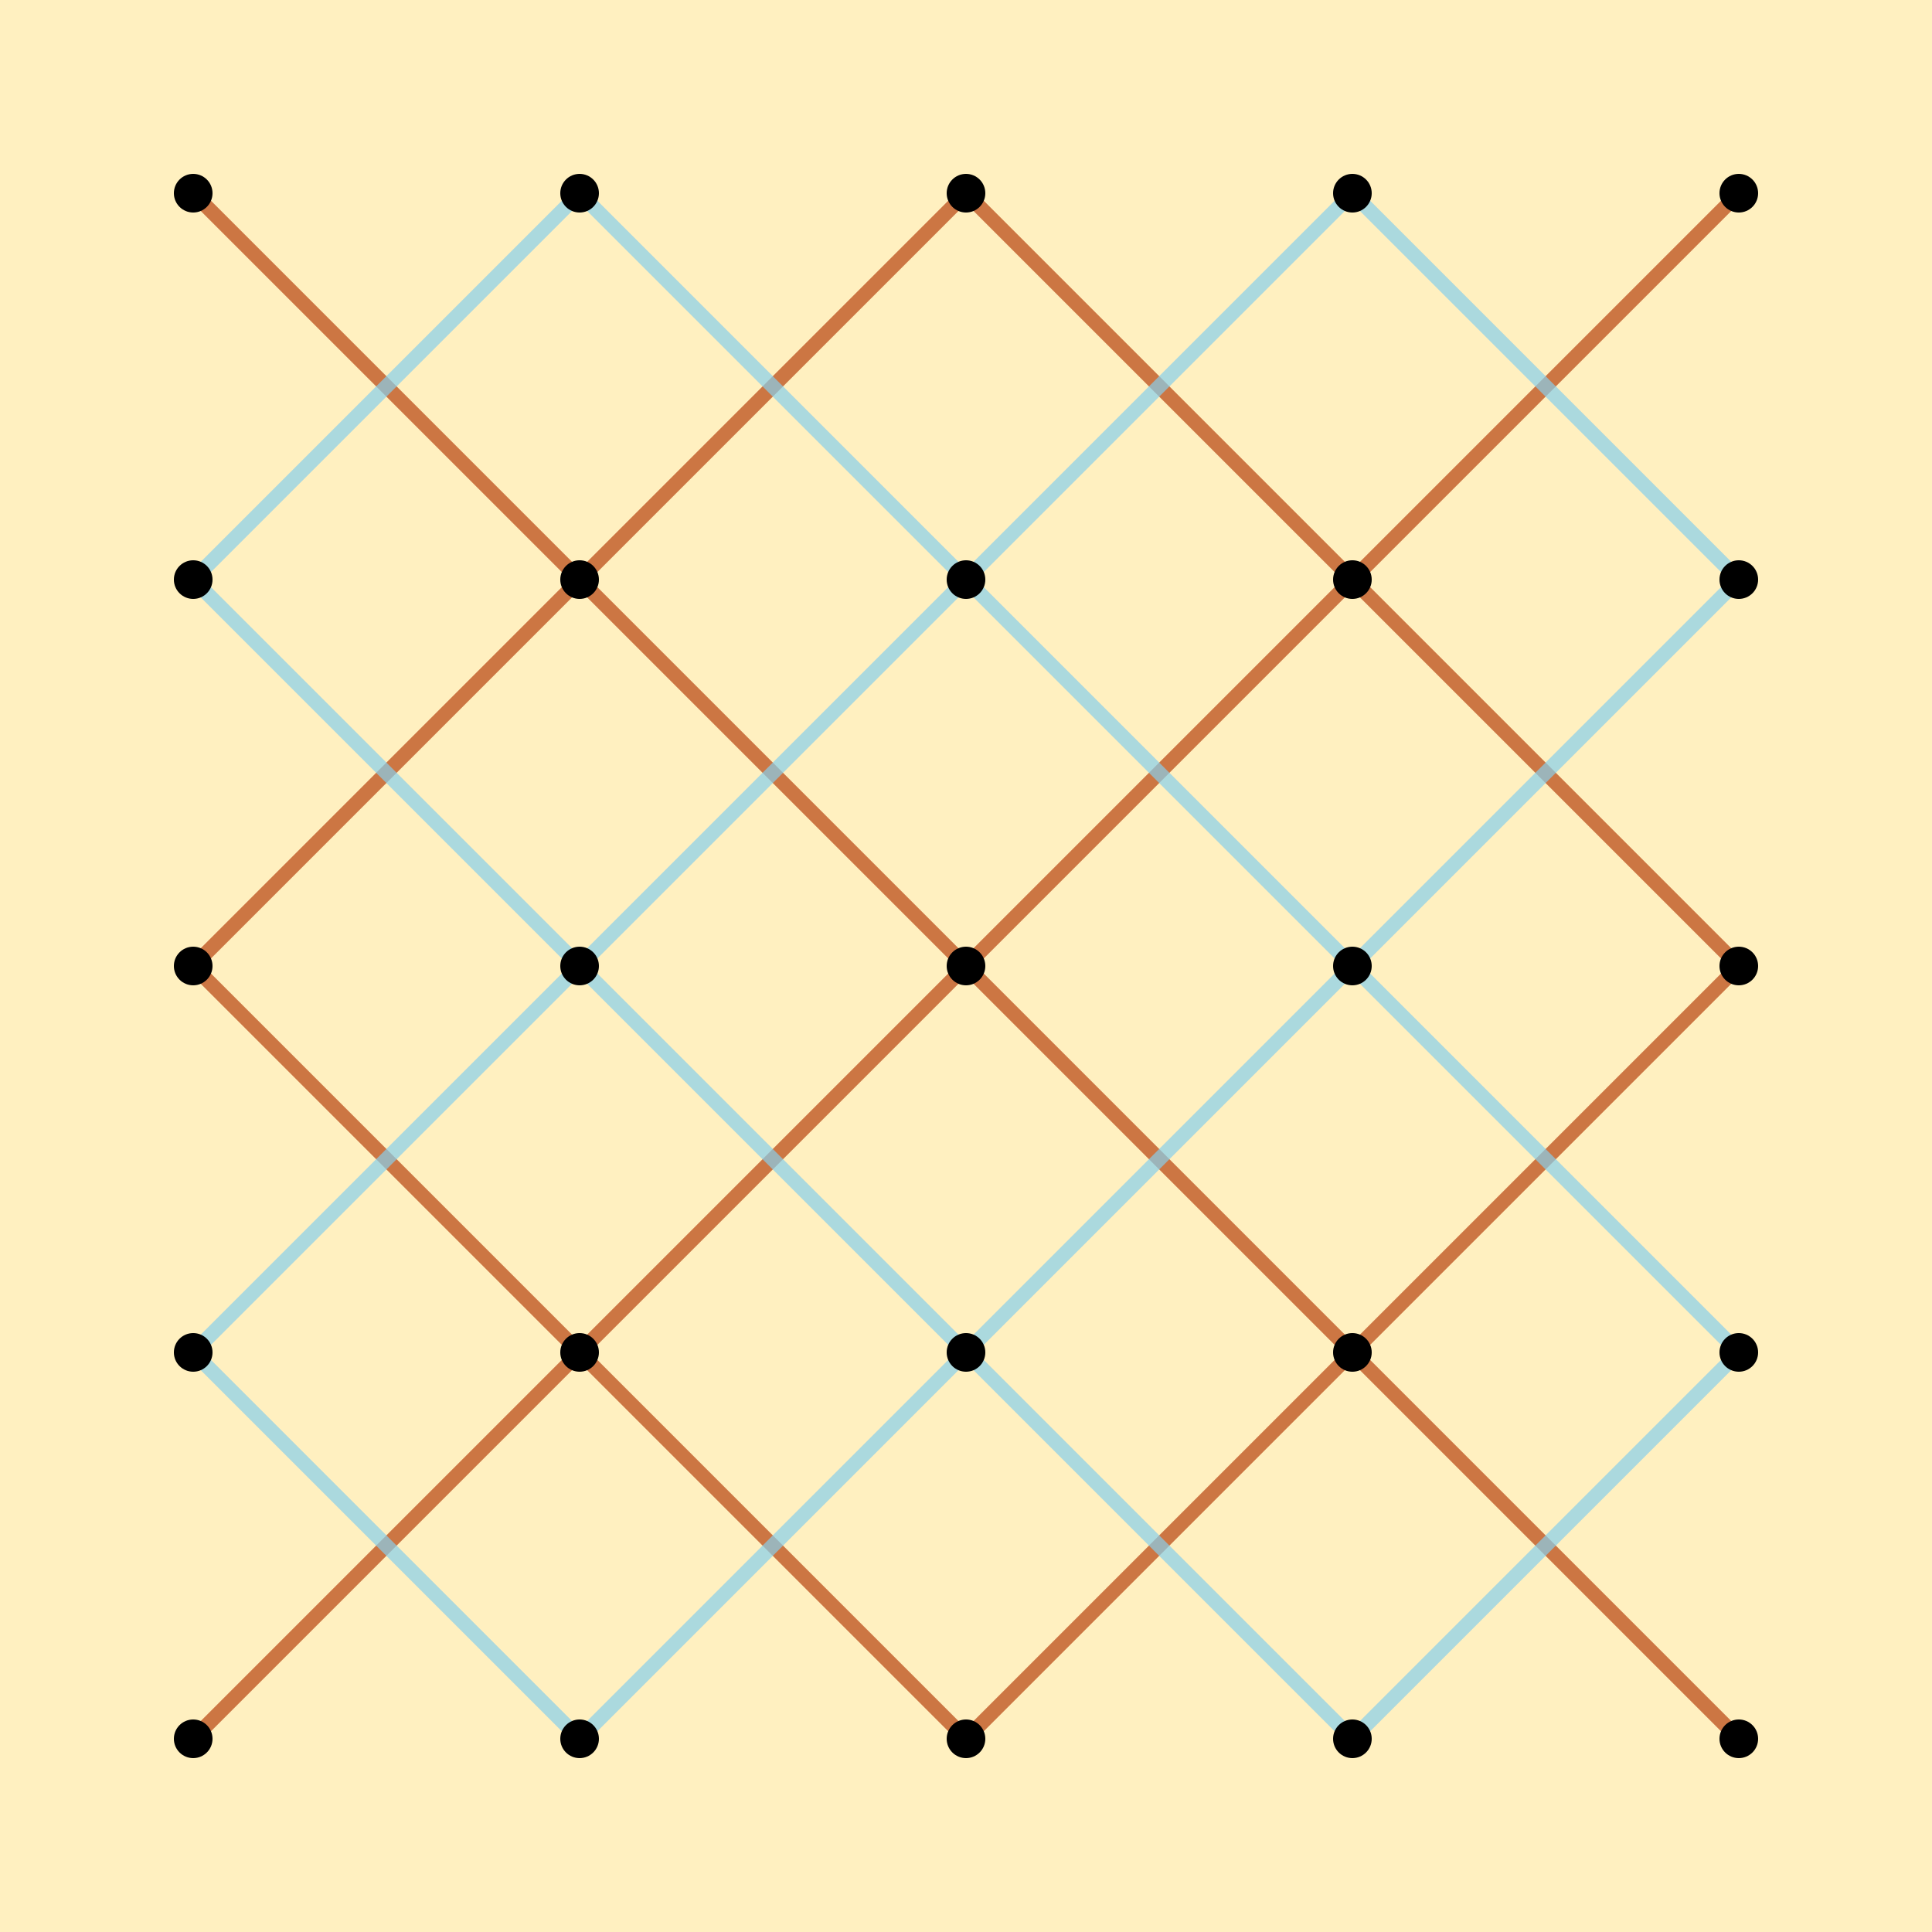
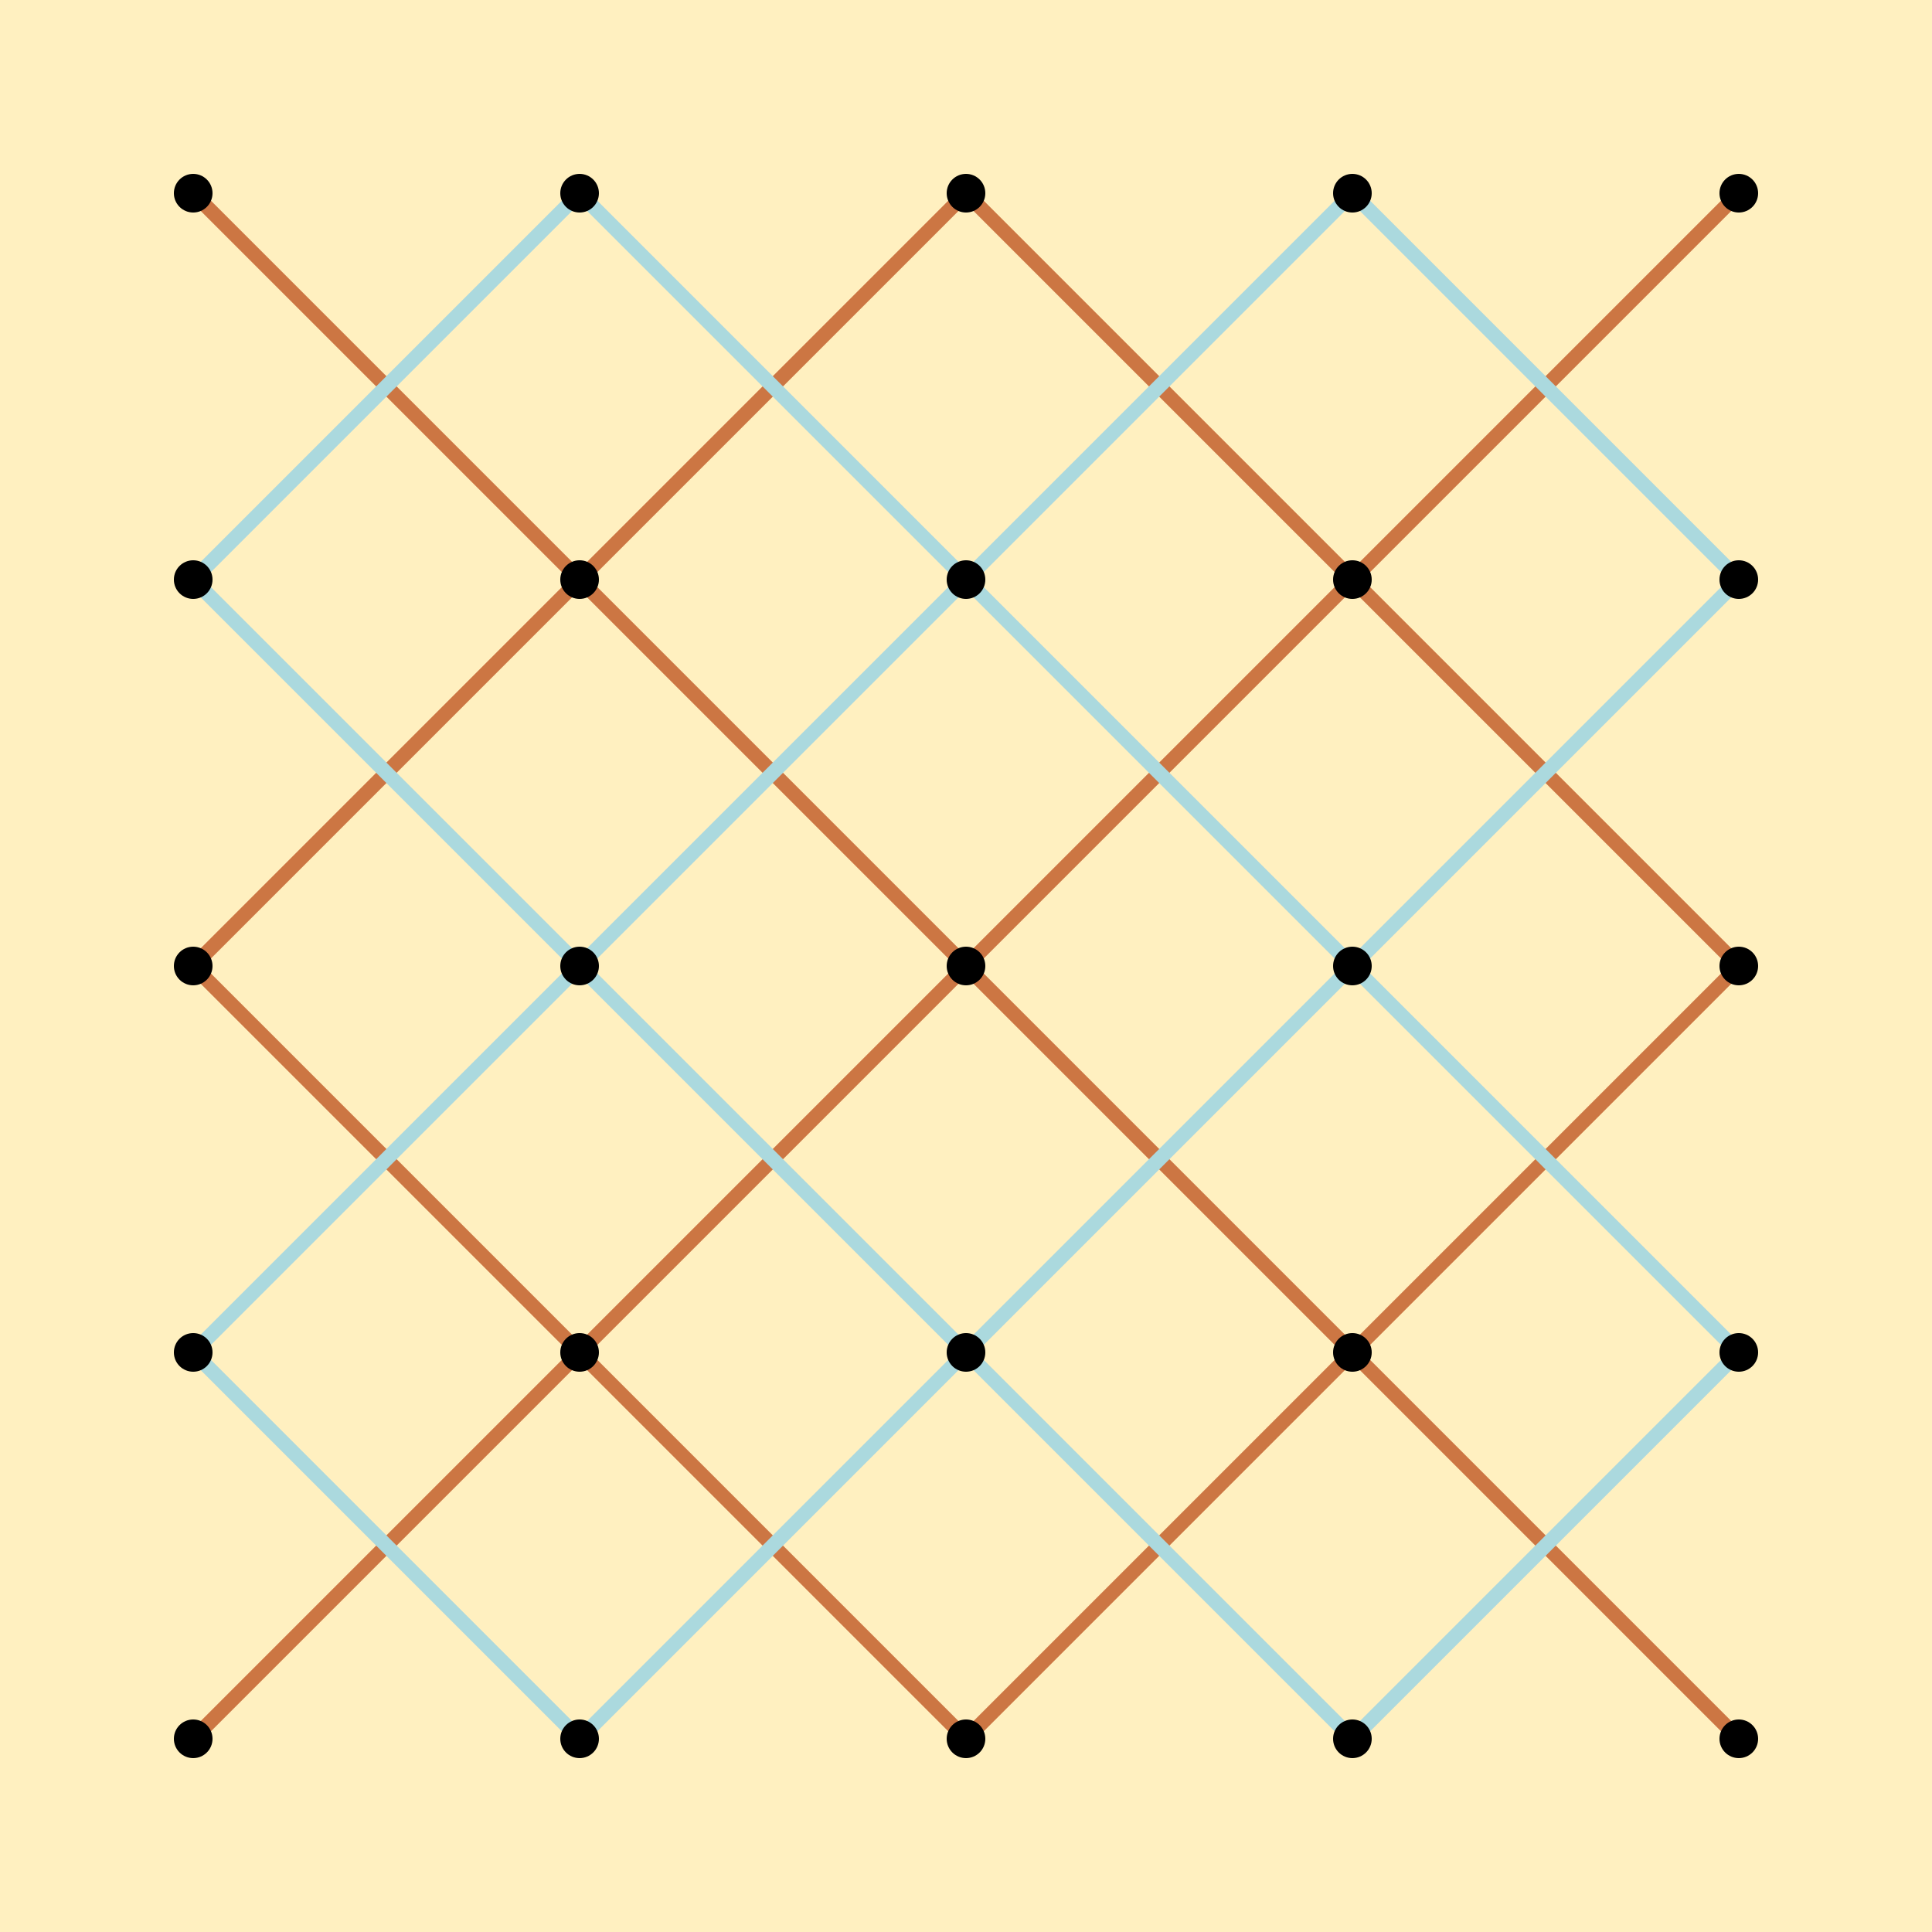
- <svg xmlns="http://www.w3.org/2000/svg" id="eD9zPRr4VjJ1" viewBox="0 0 200 200" shape-rendering="geometricPrecision" text-rendering="geometricPrecision">
-   <rect width="200" height="200" rx="0" ry="0" fill="#fff0c0" stroke-width="0" />
-   <line x1="20" y1="100" x2="100" y2="20" opacity="0.7" stroke="#b7410e" stroke-width="1.5" />
-   <line x1="100" y1="180" x2="180" y2="100" opacity="0.7" stroke="#b7410e" stroke-width="1.5" />
-   <line x1="100" y1="20" x2="180" y2="100" opacity="0.7" stroke="#b7410e" stroke-width="1.5" />
-   <line x1="20" y1="100" x2="100" y2="180" opacity="0.7" stroke="#b7410e" stroke-width="1.5" />
-   <line x1="20" y1="20" x2="180" y2="180" opacity="0.7" stroke="#b7410e" stroke-width="1.5" />
-   <line x1="20" y1="180" x2="180" y2="20" opacity="0.7" stroke="#b7410e" stroke-width="1.5" />
-   <line x1="60" y1="20" x2="20" y2="60" opacity="0.7" stroke="#87ceeb" stroke-width="1.5" />
-   <line x1="140" y1="180" x2="180" y2="140" opacity="0.7" stroke="#87ceeb" stroke-width="1.5" />
-   <line x1="20" y1="60" x2="140" y2="180" opacity="0.7" stroke="#87ceeb" stroke-width="1.5" />
-   <line x1="60" y1="20" x2="180" y2="140" opacity="0.7" stroke="#87ceeb" stroke-width="1.5" />
-   <line x1="140" y1="20" x2="20" y2="140" opacity="0.7" stroke="#87ceeb" stroke-width="1.5" />
-   <line x1="180" y1="60" x2="60" y2="180" opacity="0.7" stroke="#87ceeb" stroke-width="1.5" />
-   <line x1="60" y1="180" x2="20" y2="140" opacity="0.7" stroke="#87ceeb" stroke-width="1.5" />
-   <line x1="140" y1="20" x2="180" y2="60" opacity="0.7" stroke="#87ceeb" stroke-width="1.5" />
-   <circle cx="20" cy="20" r="2" fill="black" />
-   <circle cx="20" cy="60" r="2" fill="black" />
-   <circle cx="20" cy="100" r="2" fill="black" />
-   <circle cx="20" cy="140" r="2" fill="black" />
-   <circle cx="20" cy="180" r="2" fill="black" />
-   <circle cx="60" cy="20" r="2" fill="black" />
-   <circle cx="60" cy="60" r="2" fill="black" />
-   <circle cx="60" cy="100" r="2" fill="black" />
-   <circle cx="60" cy="140" r="2" fill="black" />
-   <circle cx="60" cy="180" r="2" fill="black" />
-   <circle cx="100" cy="20" r="2" fill="black" />
-   <circle cx="100" cy="60" r="2" fill="black" />
-   <circle cx="100" cy="100" r="2" fill="black" />
-   <circle cx="100" cy="140" r="2" fill="black" />
-   <circle cx="100" cy="180" r="2" fill="black" />
-   <circle cx="140" cy="20" r="2" fill="black" />
-   <circle cx="140" cy="60" r="2" fill="black" />
-   <circle cx="140" cy="100" r="2" fill="black" />
-   <circle cx="140" cy="140" r="2" fill="black" />
-   <circle cx="140" cy="180" r="2" fill="black" />
-   <circle cx="180" cy="20" r="2" fill="black" />
-   <circle cx="180" cy="60" r="2" fill="black" />
-   <circle cx="180" cy="100" r="2" fill="black" />
-   <circle cx="180" cy="140" r="2" fill="black" />
-   <circle cx="180" cy="180" r="2" fill="black" />
+ <svg xmlns="http://www.w3.org/2000/svg" version="1.1" id="BackgroundSVG" viewBox="0 0 200 200">
+   <defs>
+     <g id="r" fill="black">
+       <circle cx="20" cy="20" r="2" />
+       <circle cx="60" cy="20" r="2" />
+       <circle cx="100" cy="20" r="2" />
+       <circle cx="140" cy="20" r="2" />
+       <circle cx="180" cy="20" r="2" />
+     </g>
+   </defs>
+   <path d="M0,0v200h200v-200z" fill="#fff0c0" />
+   <g fill="none" opacity="0.7" stroke-width="1.5">
+     <path stroke="#b7410e" d="M20,20l160,160M180,20l-160,160M100,20l80,80l-80,80l-80,-80l80,-80" />
+     <path stroke="#87ceeb" d="M60,20l120,120l-40,40l-120,-120zM140,20l40,40l-120,120l-40,-40z" />
+   </g>
+   <use href="#r" x="0" y="0" />
+   <use href="#r" x="0" y="40" />
+   <use href="#r" x="0" y="80" />
+   <use href="#r" x="0" y="120" />
+   <use href="#r" x="0" y="160" />
</svg>
